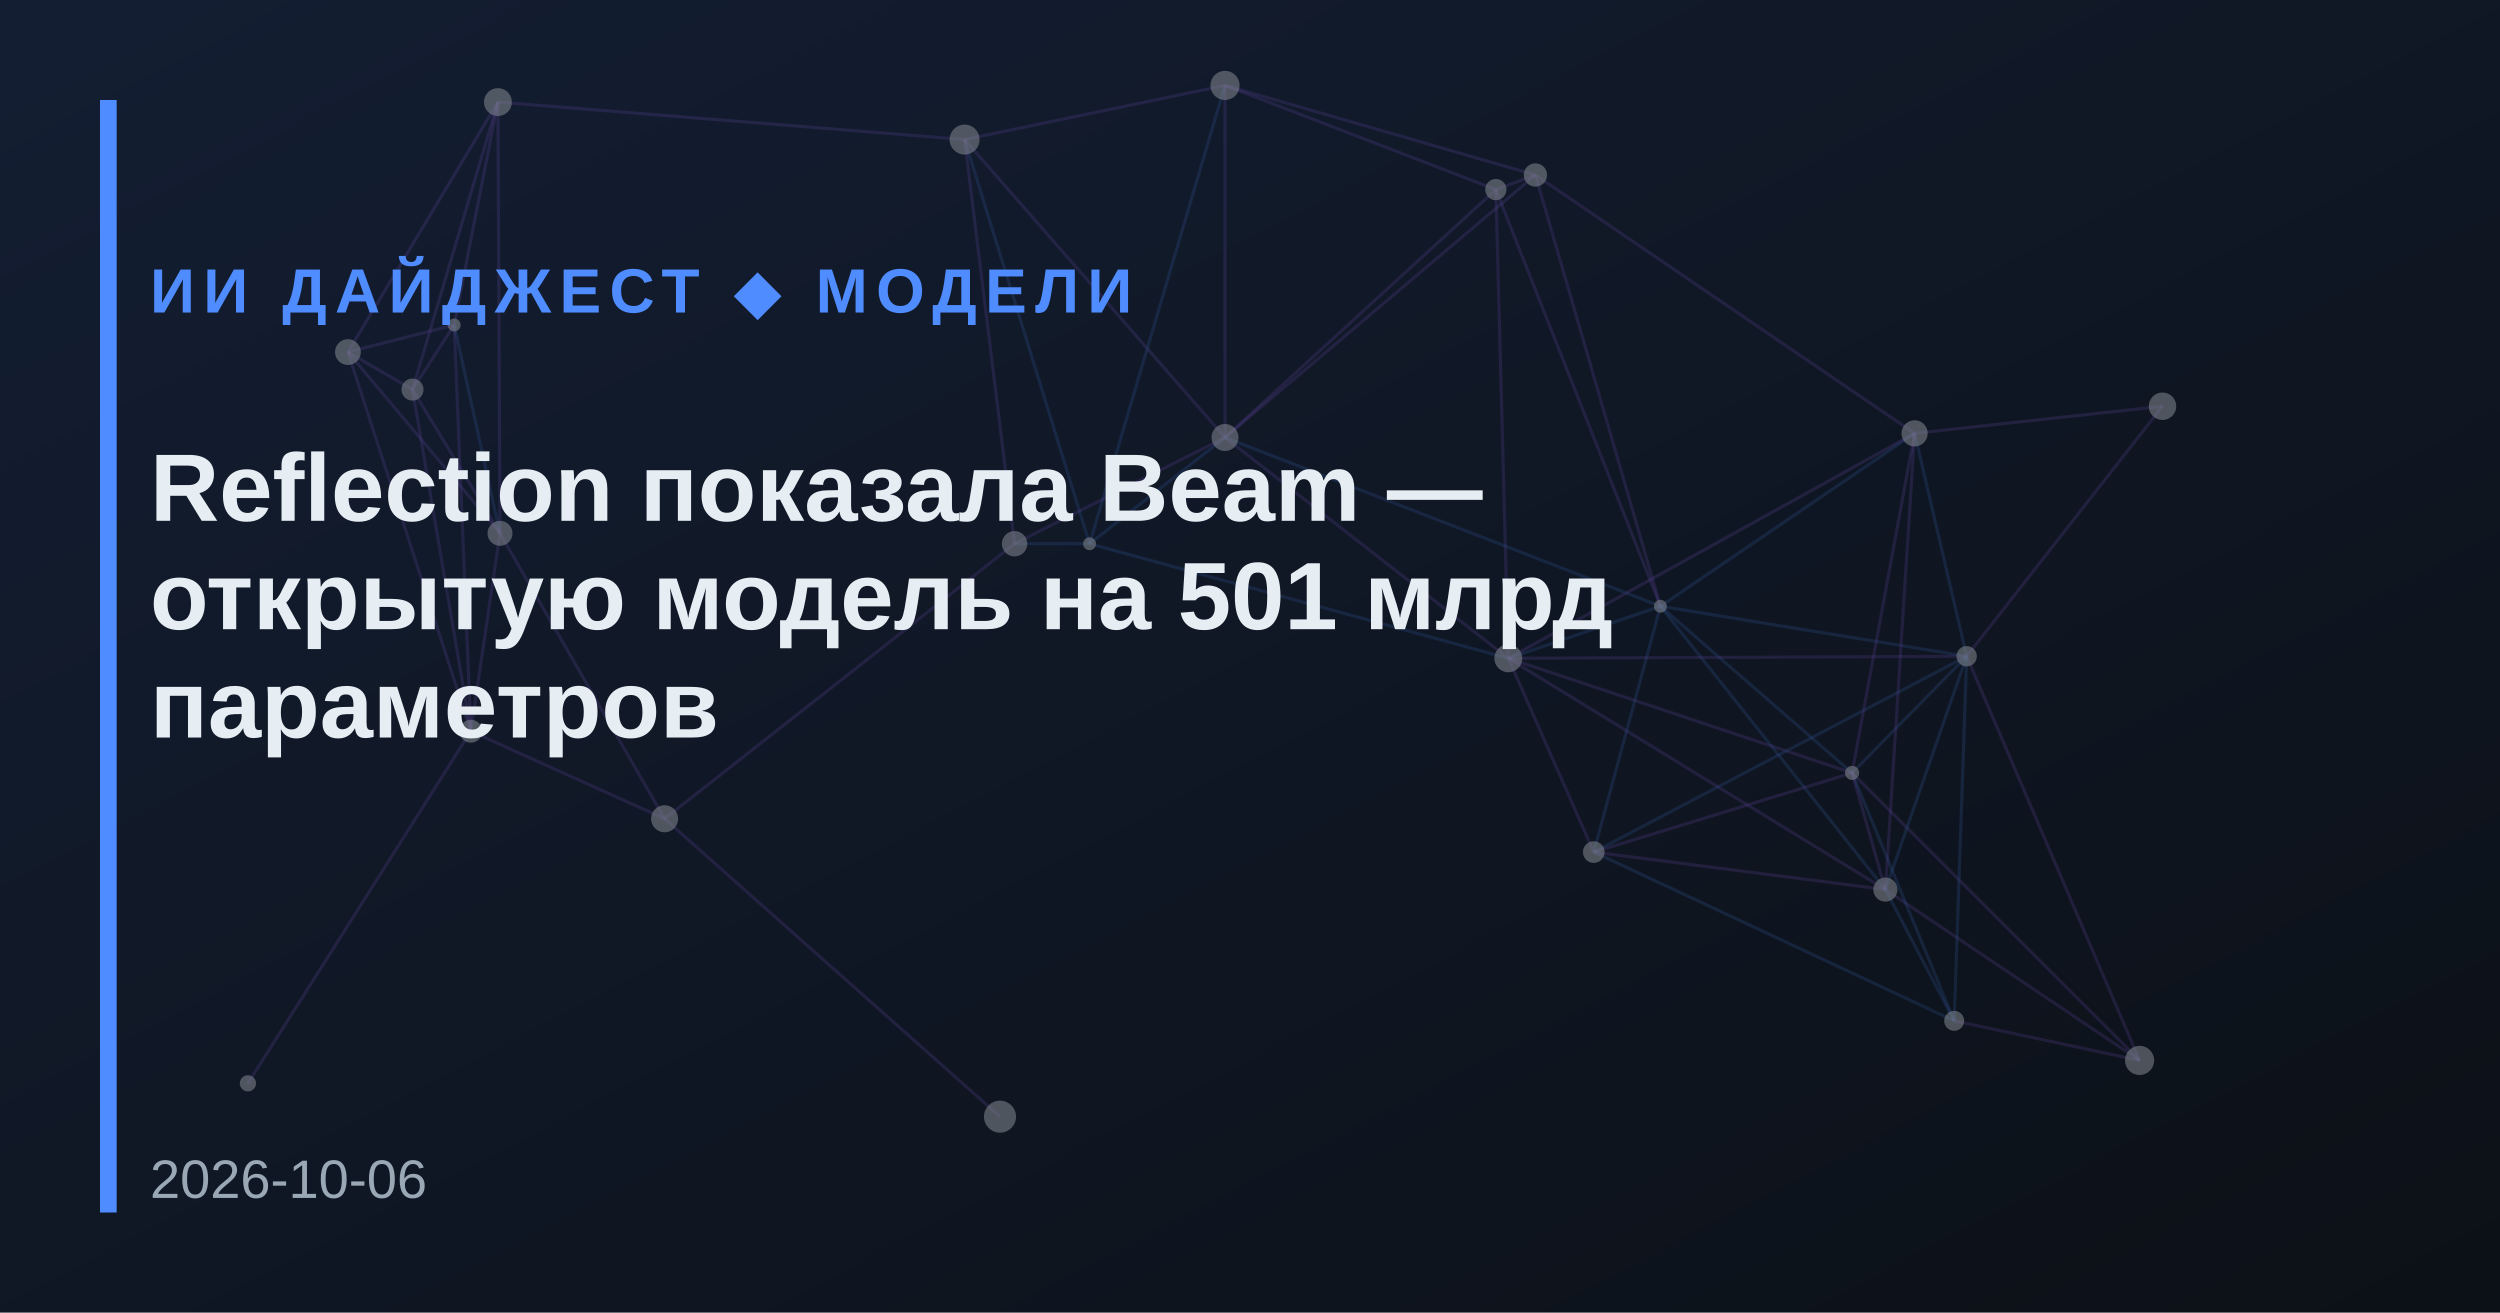
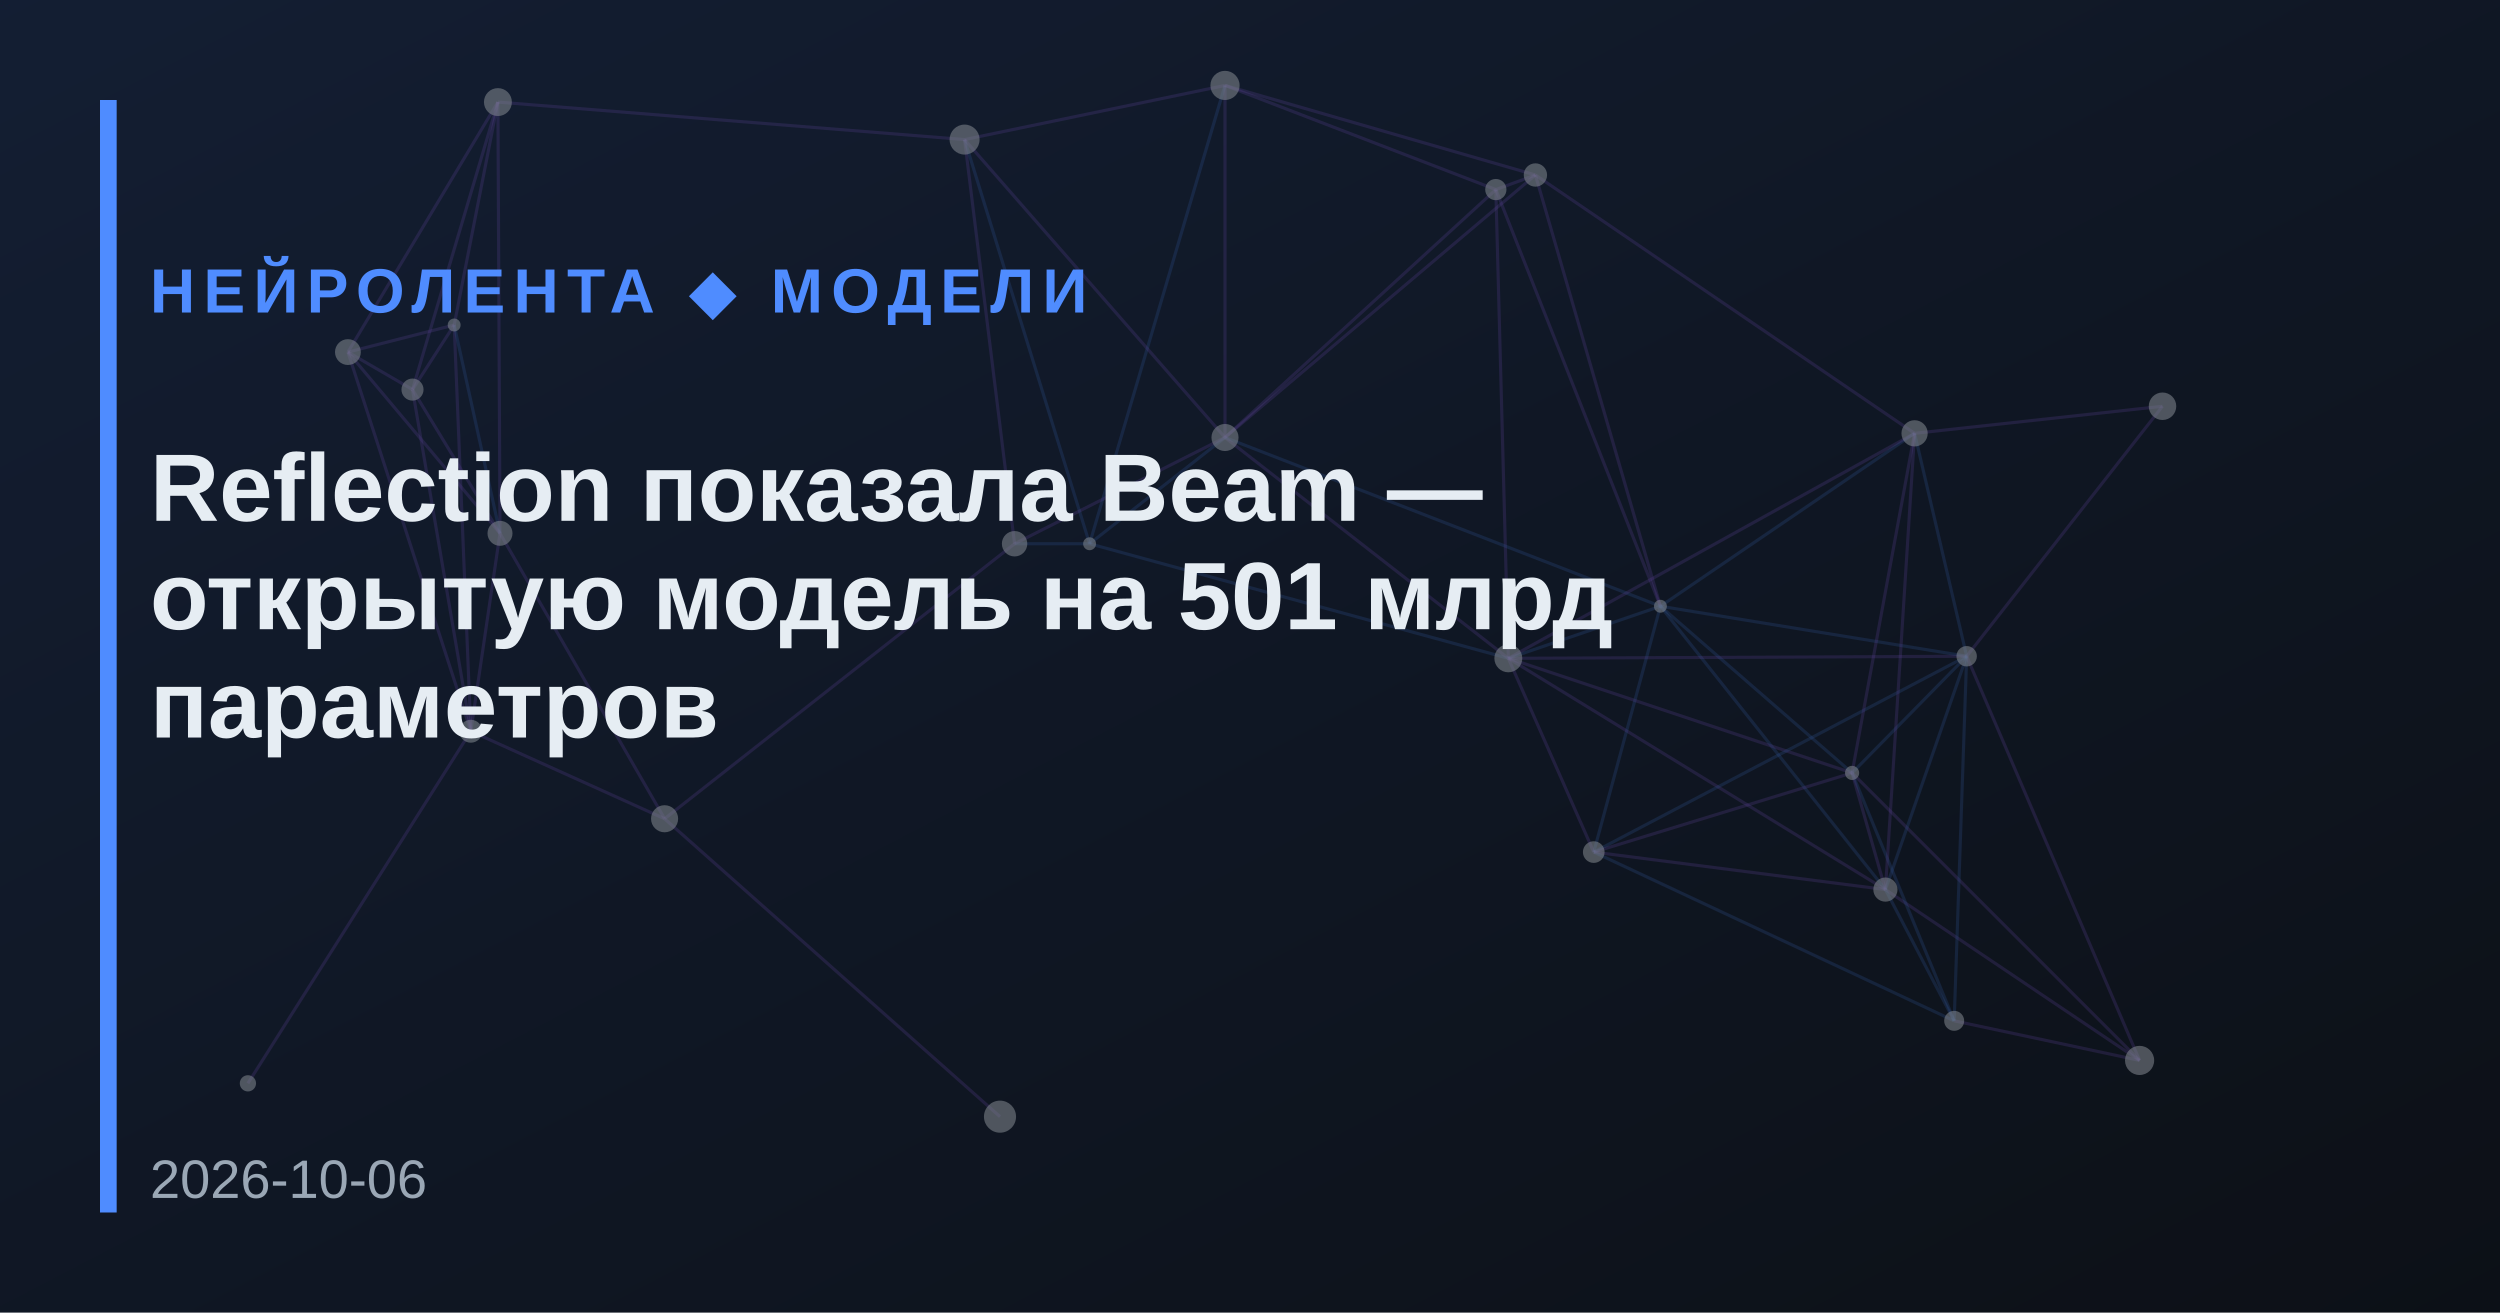
<svg xmlns="http://www.w3.org/2000/svg" viewBox="0 0 1200 630" width="1200" height="630">
  <defs>
    <linearGradient id="bg" x1="0" y1="0" x2="1" y2="1">
      <stop offset="0" stop-color="#1a2a4a" />
      <stop offset="1" stop-color="#0d1117" />
    </linearGradient>
  </defs>
  <rect width="1200" height="630" fill="url(#bg)" />
  <line x1="226" y1="351" x2="167" y2="169" stroke="#9d6bff" stroke-opacity="0.25" stroke-width="1.5" />
  <line x1="226" y1="351" x2="198" y2="187" stroke="#9d6bff" stroke-opacity="0.25" stroke-width="1.5" />
  <line x1="226" y1="351" x2="119" y2="520" stroke="#9d6bff" stroke-opacity="0.25" stroke-width="1.5" />
  <line x1="226" y1="351" x2="319" y2="393" stroke="#9d6bff" stroke-opacity="0.25" stroke-width="1.5" />
  <line x1="226" y1="351" x2="218" y2="156" stroke="#9d6bff" stroke-opacity="0.25" stroke-width="1.5" />
  <line x1="226" y1="351" x2="240" y2="256" stroke="#9d6bff" stroke-opacity="0.25" stroke-width="1.5" />
  <line x1="718" y1="91" x2="737" y2="84" stroke="#9d6bff" stroke-opacity="0.25" stroke-width="1.5" />
  <line x1="718" y1="91" x2="797" y2="291" stroke="#9d6bff" stroke-opacity="0.25" stroke-width="1.5" />
  <line x1="718" y1="91" x2="724" y2="316" stroke="#9d6bff" stroke-opacity="0.25" stroke-width="1.5" />
  <line x1="718" y1="91" x2="588" y2="210" stroke="#9d6bff" stroke-opacity="0.25" stroke-width="1.5" />
  <line x1="718" y1="91" x2="588" y2="41" stroke="#9d6bff" stroke-opacity="0.25" stroke-width="1.5" />
  <line x1="1027" y1="509" x2="938" y2="490" stroke="#9d6bff" stroke-opacity="0.25" stroke-width="1.5" />
  <line x1="1027" y1="509" x2="944" y2="315" stroke="#9d6bff" stroke-opacity="0.25" stroke-width="1.5" />
  <line x1="1027" y1="509" x2="905" y2="427" stroke="#9d6bff" stroke-opacity="0.25" stroke-width="1.5" />
  <line x1="1027" y1="509" x2="889" y2="371" stroke="#9d6bff" stroke-opacity="0.25" stroke-width="1.5" />
  <line x1="523" y1="261" x2="463" y2="67" stroke="#4f8cff" stroke-opacity="0.25" stroke-width="1.5" />
  <line x1="523" y1="261" x2="487" y2="261" stroke="#4f8cff" stroke-opacity="0.25" stroke-width="1.5" />
  <line x1="523" y1="261" x2="724" y2="316" stroke="#4f8cff" stroke-opacity="0.25" stroke-width="1.5" />
  <line x1="523" y1="261" x2="588" y2="210" stroke="#4f8cff" stroke-opacity="0.25" stroke-width="1.5" />
  <line x1="523" y1="261" x2="588" y2="41" stroke="#4f8cff" stroke-opacity="0.25" stroke-width="1.5" />
  <line x1="737" y1="84" x2="797" y2="291" stroke="#9d6bff" stroke-opacity="0.25" stroke-width="1.5" />
  <line x1="737" y1="84" x2="588" y2="210" stroke="#9d6bff" stroke-opacity="0.25" stroke-width="1.5" />
  <line x1="737" y1="84" x2="588" y2="41" stroke="#9d6bff" stroke-opacity="0.25" stroke-width="1.5" />
  <line x1="737" y1="84" x2="919" y2="208" stroke="#9d6bff" stroke-opacity="0.25" stroke-width="1.5" />
  <line x1="1038" y1="195" x2="944" y2="315" stroke="#9d6bff" stroke-opacity="0.25" stroke-width="1.5" />
  <line x1="1038" y1="195" x2="919" y2="208" stroke="#9d6bff" stroke-opacity="0.25" stroke-width="1.5" />
  <line x1="797" y1="291" x2="724" y2="316" stroke="#4f8cff" stroke-opacity="0.25" stroke-width="1.5" />
  <line x1="797" y1="291" x2="944" y2="315" stroke="#4f8cff" stroke-opacity="0.25" stroke-width="1.5" />
  <line x1="797" y1="291" x2="588" y2="210" stroke="#4f8cff" stroke-opacity="0.25" stroke-width="1.5" />
  <line x1="797" y1="291" x2="765" y2="409" stroke="#4f8cff" stroke-opacity="0.25" stroke-width="1.5" />
  <line x1="797" y1="291" x2="919" y2="208" stroke="#4f8cff" stroke-opacity="0.25" stroke-width="1.5" />
  <line x1="797" y1="291" x2="905" y2="427" stroke="#4f8cff" stroke-opacity="0.25" stroke-width="1.5" />
  <line x1="797" y1="291" x2="889" y2="371" stroke="#4f8cff" stroke-opacity="0.25" stroke-width="1.5" />
  <line x1="463" y1="67" x2="487" y2="261" stroke="#9d6bff" stroke-opacity="0.25" stroke-width="1.5" />
  <line x1="463" y1="67" x2="239" y2="49" stroke="#9d6bff" stroke-opacity="0.25" stroke-width="1.5" />
  <line x1="463" y1="67" x2="588" y2="210" stroke="#9d6bff" stroke-opacity="0.25" stroke-width="1.5" />
  <line x1="463" y1="67" x2="588" y2="41" stroke="#9d6bff" stroke-opacity="0.25" stroke-width="1.5" />
  <line x1="487" y1="261" x2="588" y2="210" stroke="#9d6bff" stroke-opacity="0.25" stroke-width="1.5" />
  <line x1="487" y1="261" x2="319" y2="393" stroke="#9d6bff" stroke-opacity="0.25" stroke-width="1.5" />
  <line x1="239" y1="49" x2="167" y2="169" stroke="#9d6bff" stroke-opacity="0.25" stroke-width="1.5" />
  <line x1="239" y1="49" x2="198" y2="187" stroke="#9d6bff" stroke-opacity="0.25" stroke-width="1.5" />
  <line x1="239" y1="49" x2="218" y2="156" stroke="#9d6bff" stroke-opacity="0.25" stroke-width="1.5" />
  <line x1="239" y1="49" x2="240" y2="256" stroke="#9d6bff" stroke-opacity="0.25" stroke-width="1.5" />
  <line x1="167" y1="169" x2="198" y2="187" stroke="#9d6bff" stroke-opacity="0.25" stroke-width="1.5" />
  <line x1="167" y1="169" x2="218" y2="156" stroke="#9d6bff" stroke-opacity="0.25" stroke-width="1.5" />
  <line x1="167" y1="169" x2="240" y2="256" stroke="#9d6bff" stroke-opacity="0.25" stroke-width="1.5" />
  <line x1="724" y1="316" x2="944" y2="315" stroke="#9d6bff" stroke-opacity="0.25" stroke-width="1.5" />
  <line x1="724" y1="316" x2="588" y2="210" stroke="#9d6bff" stroke-opacity="0.25" stroke-width="1.5" />
  <line x1="724" y1="316" x2="765" y2="409" stroke="#9d6bff" stroke-opacity="0.25" stroke-width="1.5" />
  <line x1="724" y1="316" x2="919" y2="208" stroke="#9d6bff" stroke-opacity="0.25" stroke-width="1.5" />
  <line x1="724" y1="316" x2="905" y2="427" stroke="#9d6bff" stroke-opacity="0.25" stroke-width="1.5" />
  <line x1="724" y1="316" x2="889" y2="371" stroke="#9d6bff" stroke-opacity="0.25" stroke-width="1.5" />
  <line x1="198" y1="187" x2="218" y2="156" stroke="#9d6bff" stroke-opacity="0.25" stroke-width="1.5" />
  <line x1="198" y1="187" x2="240" y2="256" stroke="#9d6bff" stroke-opacity="0.25" stroke-width="1.5" />
  <line x1="938" y1="490" x2="944" y2="315" stroke="#4f8cff" stroke-opacity="0.25" stroke-width="1.5" />
  <line x1="938" y1="490" x2="765" y2="409" stroke="#4f8cff" stroke-opacity="0.25" stroke-width="1.5" />
  <line x1="938" y1="490" x2="905" y2="427" stroke="#4f8cff" stroke-opacity="0.25" stroke-width="1.5" />
  <line x1="938" y1="490" x2="889" y2="371" stroke="#4f8cff" stroke-opacity="0.25" stroke-width="1.5" />
  <line x1="944" y1="315" x2="765" y2="409" stroke="#4f8cff" stroke-opacity="0.25" stroke-width="1.5" />
  <line x1="944" y1="315" x2="919" y2="208" stroke="#4f8cff" stroke-opacity="0.25" stroke-width="1.5" />
  <line x1="944" y1="315" x2="905" y2="427" stroke="#4f8cff" stroke-opacity="0.25" stroke-width="1.5" />
  <line x1="944" y1="315" x2="889" y2="371" stroke="#4f8cff" stroke-opacity="0.25" stroke-width="1.5" />
  <line x1="588" y1="210" x2="588" y2="41" stroke="#9d6bff" stroke-opacity="0.25" stroke-width="1.5" />
  <line x1="319" y1="393" x2="480" y2="536" stroke="#9d6bff" stroke-opacity="0.25" stroke-width="1.5" />
  <line x1="319" y1="393" x2="240" y2="256" stroke="#9d6bff" stroke-opacity="0.25" stroke-width="1.5" />
  <line x1="765" y1="409" x2="905" y2="427" stroke="#9d6bff" stroke-opacity="0.25" stroke-width="1.5" />
  <line x1="765" y1="409" x2="889" y2="371" stroke="#9d6bff" stroke-opacity="0.25" stroke-width="1.5" />
  <line x1="218" y1="156" x2="240" y2="256" stroke="#4f8cff" stroke-opacity="0.25" stroke-width="1.5" />
  <line x1="919" y1="208" x2="905" y2="427" stroke="#9d6bff" stroke-opacity="0.25" stroke-width="1.5" />
  <line x1="919" y1="208" x2="889" y2="371" stroke="#9d6bff" stroke-opacity="0.25" stroke-width="1.5" />
  <line x1="905" y1="427" x2="889" y2="371" stroke="#9d6bff" stroke-opacity="0.25" stroke-width="1.5" />
  <circle cx="226" cy="351" r="5.5" fill="#e6edf3" fill-opacity="0.55" />
  <circle cx="718" cy="91" r="5.1" fill="#e6edf3" fill-opacity="0.55" />
  <circle cx="1027" cy="509" r="7.0" fill="#e6edf3" fill-opacity="0.55" />
  <circle cx="523" cy="261" r="3.1" fill="#e6edf3" fill-opacity="0.55" />
  <circle cx="737" cy="84" r="5.6" fill="#e6edf3" fill-opacity="0.55" />
  <circle cx="1038" cy="195" r="6.6" fill="#e6edf3" fill-opacity="0.55" />
  <circle cx="797" cy="291" r="3.1" fill="#e6edf3" fill-opacity="0.55" />
  <circle cx="463" cy="67" r="7.2" fill="#e6edf3" fill-opacity="0.55" />
  <circle cx="487" cy="261" r="6.1" fill="#e6edf3" fill-opacity="0.55" />
  <circle cx="239" cy="49" r="6.7" fill="#e6edf3" fill-opacity="0.55" />
  <circle cx="167" cy="169" r="6.2" fill="#e6edf3" fill-opacity="0.55" />
  <circle cx="724" cy="316" r="6.7" fill="#e6edf3" fill-opacity="0.55" />
  <circle cx="198" cy="187" r="5.3" fill="#e6edf3" fill-opacity="0.55" />
  <circle cx="119" cy="520" r="3.9" fill="#e6edf3" fill-opacity="0.55" />
  <circle cx="938" cy="490" r="4.8" fill="#e6edf3" fill-opacity="0.55" />
  <circle cx="944" cy="315" r="4.9" fill="#e6edf3" fill-opacity="0.55" />
  <circle cx="588" cy="210" r="6.5" fill="#e6edf3" fill-opacity="0.55" />
  <circle cx="319" cy="393" r="6.5" fill="#e6edf3" fill-opacity="0.55" />
  <circle cx="588" cy="41" r="7.0" fill="#e6edf3" fill-opacity="0.55" />
  <circle cx="765" cy="409" r="5.2" fill="#e6edf3" fill-opacity="0.55" />
  <circle cx="218" cy="156" r="3.1" fill="#e6edf3" fill-opacity="0.55" />
  <circle cx="480" cy="536" r="7.7" fill="#e6edf3" fill-opacity="0.55" />
  <circle cx="919" cy="208" r="6.3" fill="#e6edf3" fill-opacity="0.55" />
  <circle cx="905" cy="427" r="5.8" fill="#e6edf3" fill-opacity="0.55" />
  <circle cx="889" cy="371" r="3.4" fill="#e6edf3" fill-opacity="0.55" />
  <circle cx="240" cy="256" r="6.0" fill="#e6edf3" fill-opacity="0.55" />
  <rect x="0" y="0" width="1200" height="630" fill="#0d1117" fill-opacity="0.45" />
  <rect x="48" y="48" width="8" height="534" fill="#4f8cff" />
-   <text x="72" y="150" font-family="Arial, sans-serif" font-size="30" font-weight="bold" fill="#4f8cff" letter-spacing="4">ИИ ДАЙДЖЕСТ ◆ МОДЕЛИ</text>
+   <text x="72" y="150" font-family="Arial, sans-serif" font-size="30" font-weight="bold" fill="#4f8cff" letter-spacing="4">НЕЙРОЛЕНТА ◆ МОДЕЛИ</text>
  <text x="72" y="250" font-family="Arial, sans-serif" font-size="46" font-weight="bold" fill="#e6edf3">
    <tspan x="72" dy="0">Reflection показала Beam —</tspan>
    <tspan x="72" dy="52">открытую модель на 501 млрд</tspan>
    <tspan x="72" dy="52">параметров</tspan>
  </text>
  <text x="72" y="575" font-family="Arial, sans-serif" font-size="26" fill="#9aa7b5">2026-10-06</text>
</svg>
